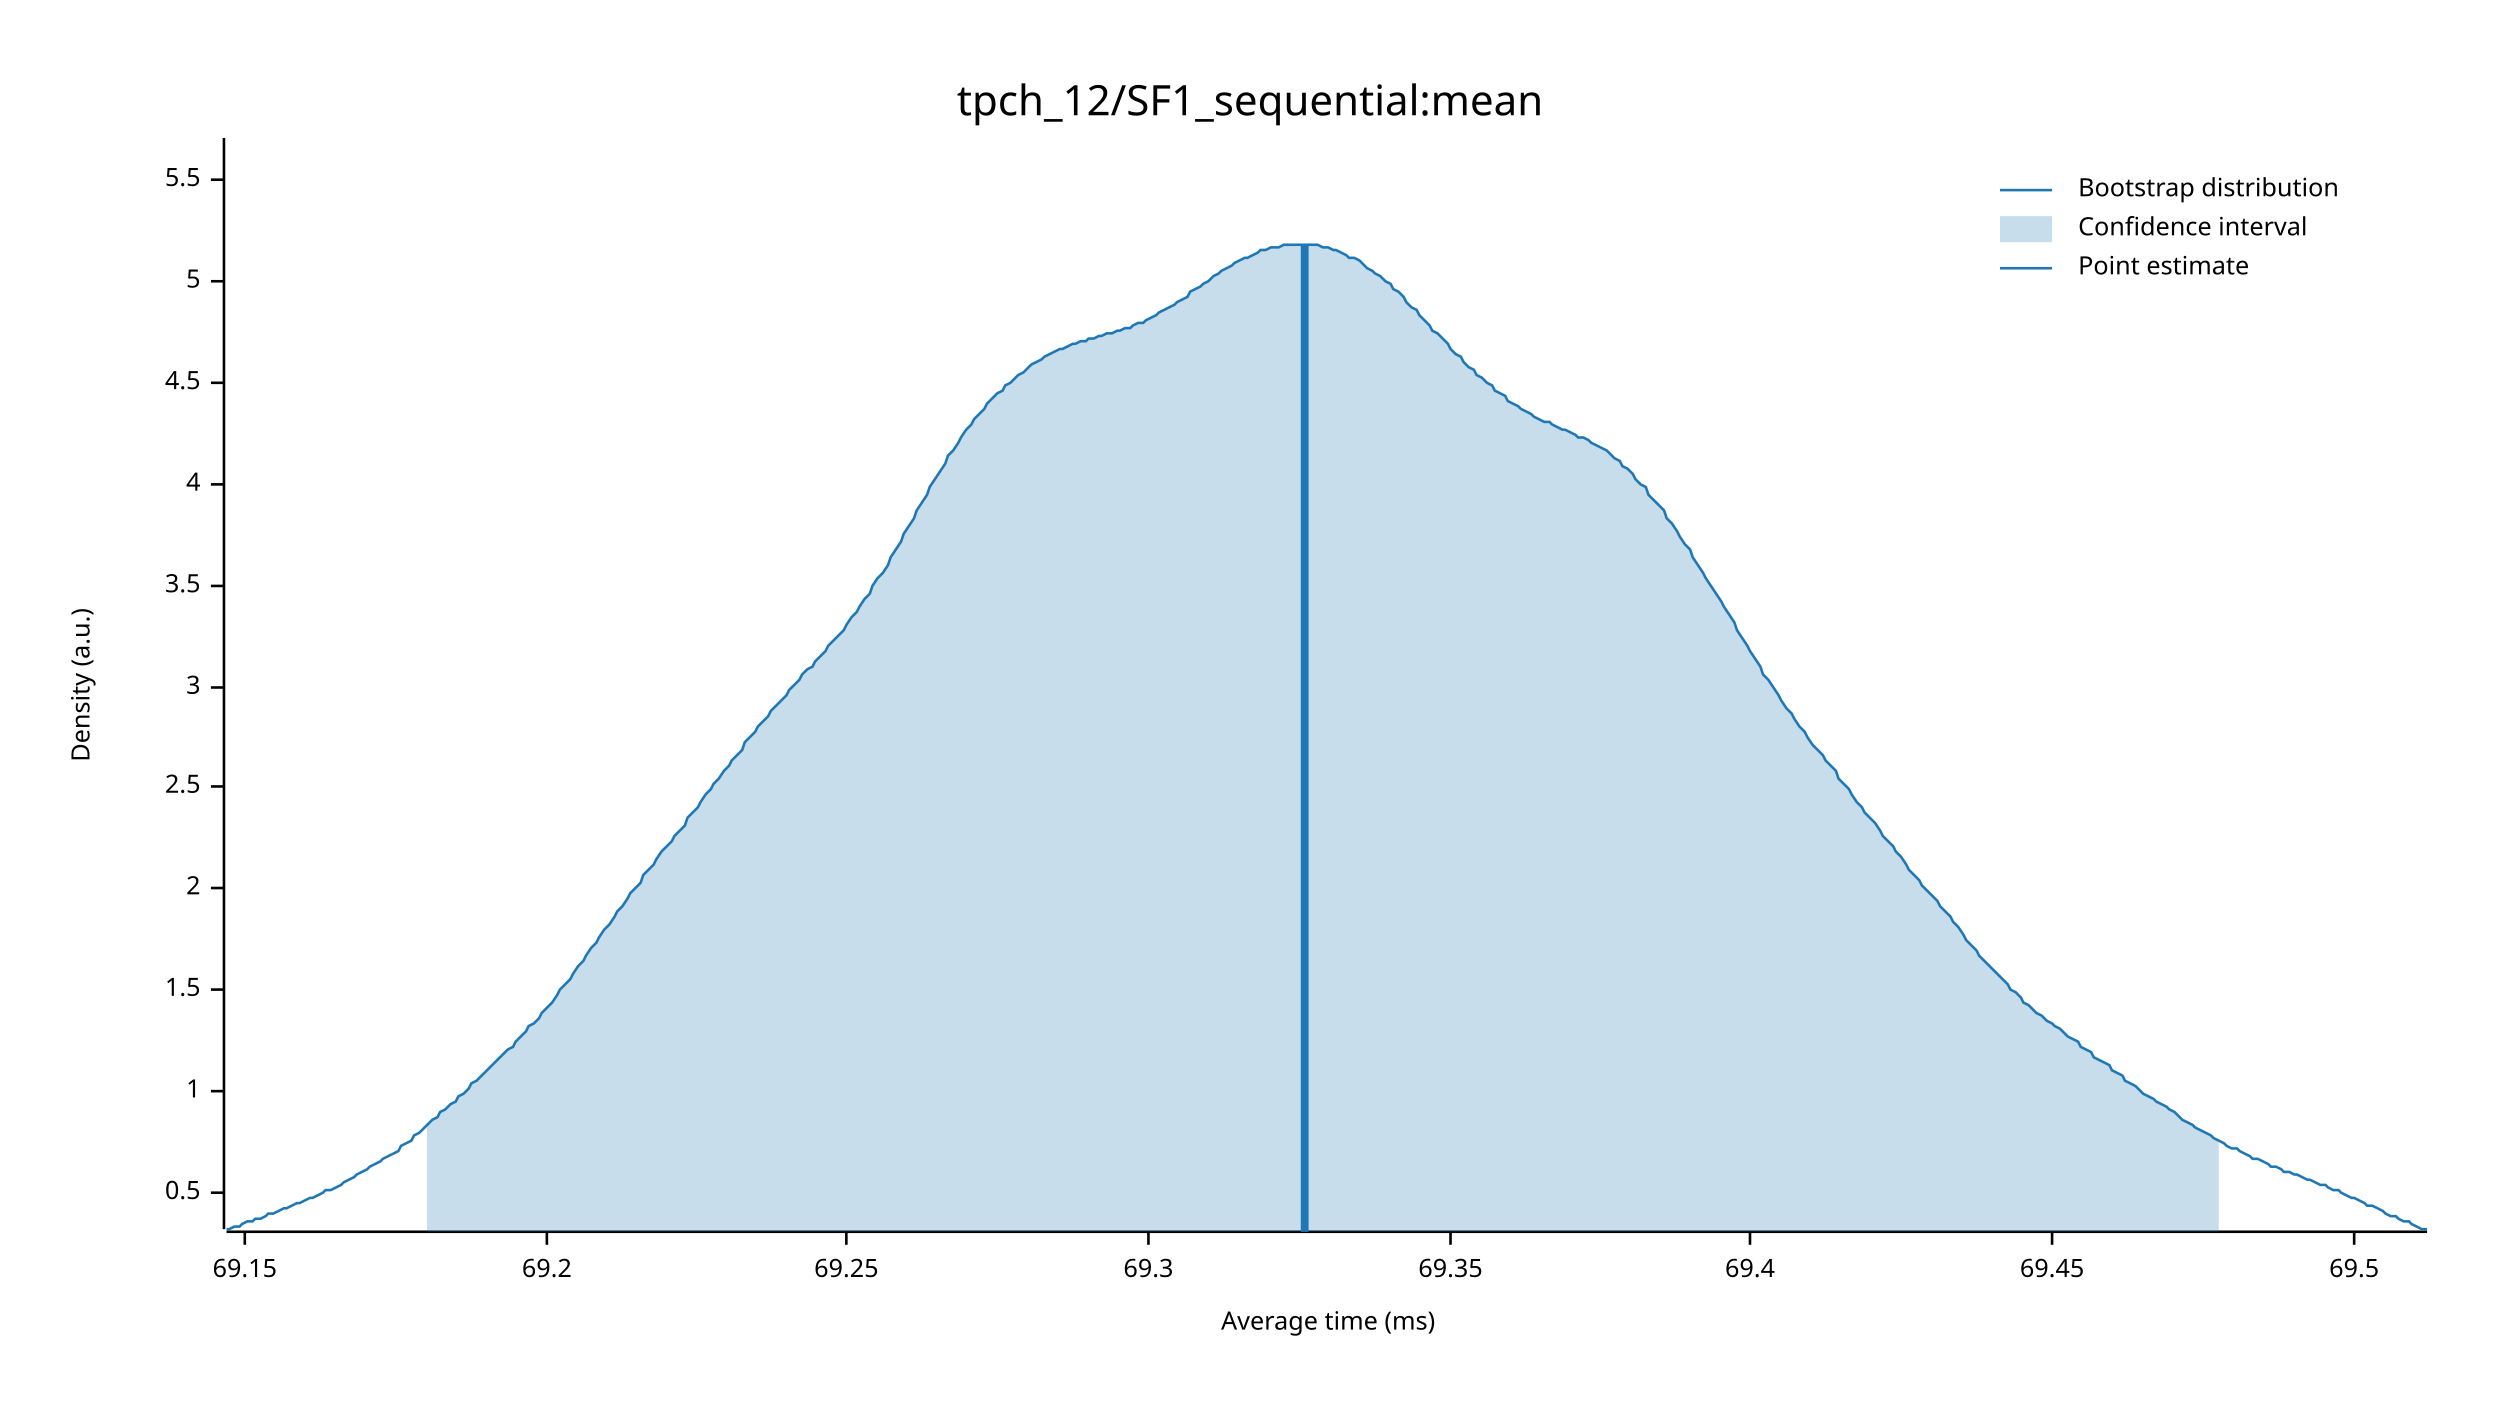
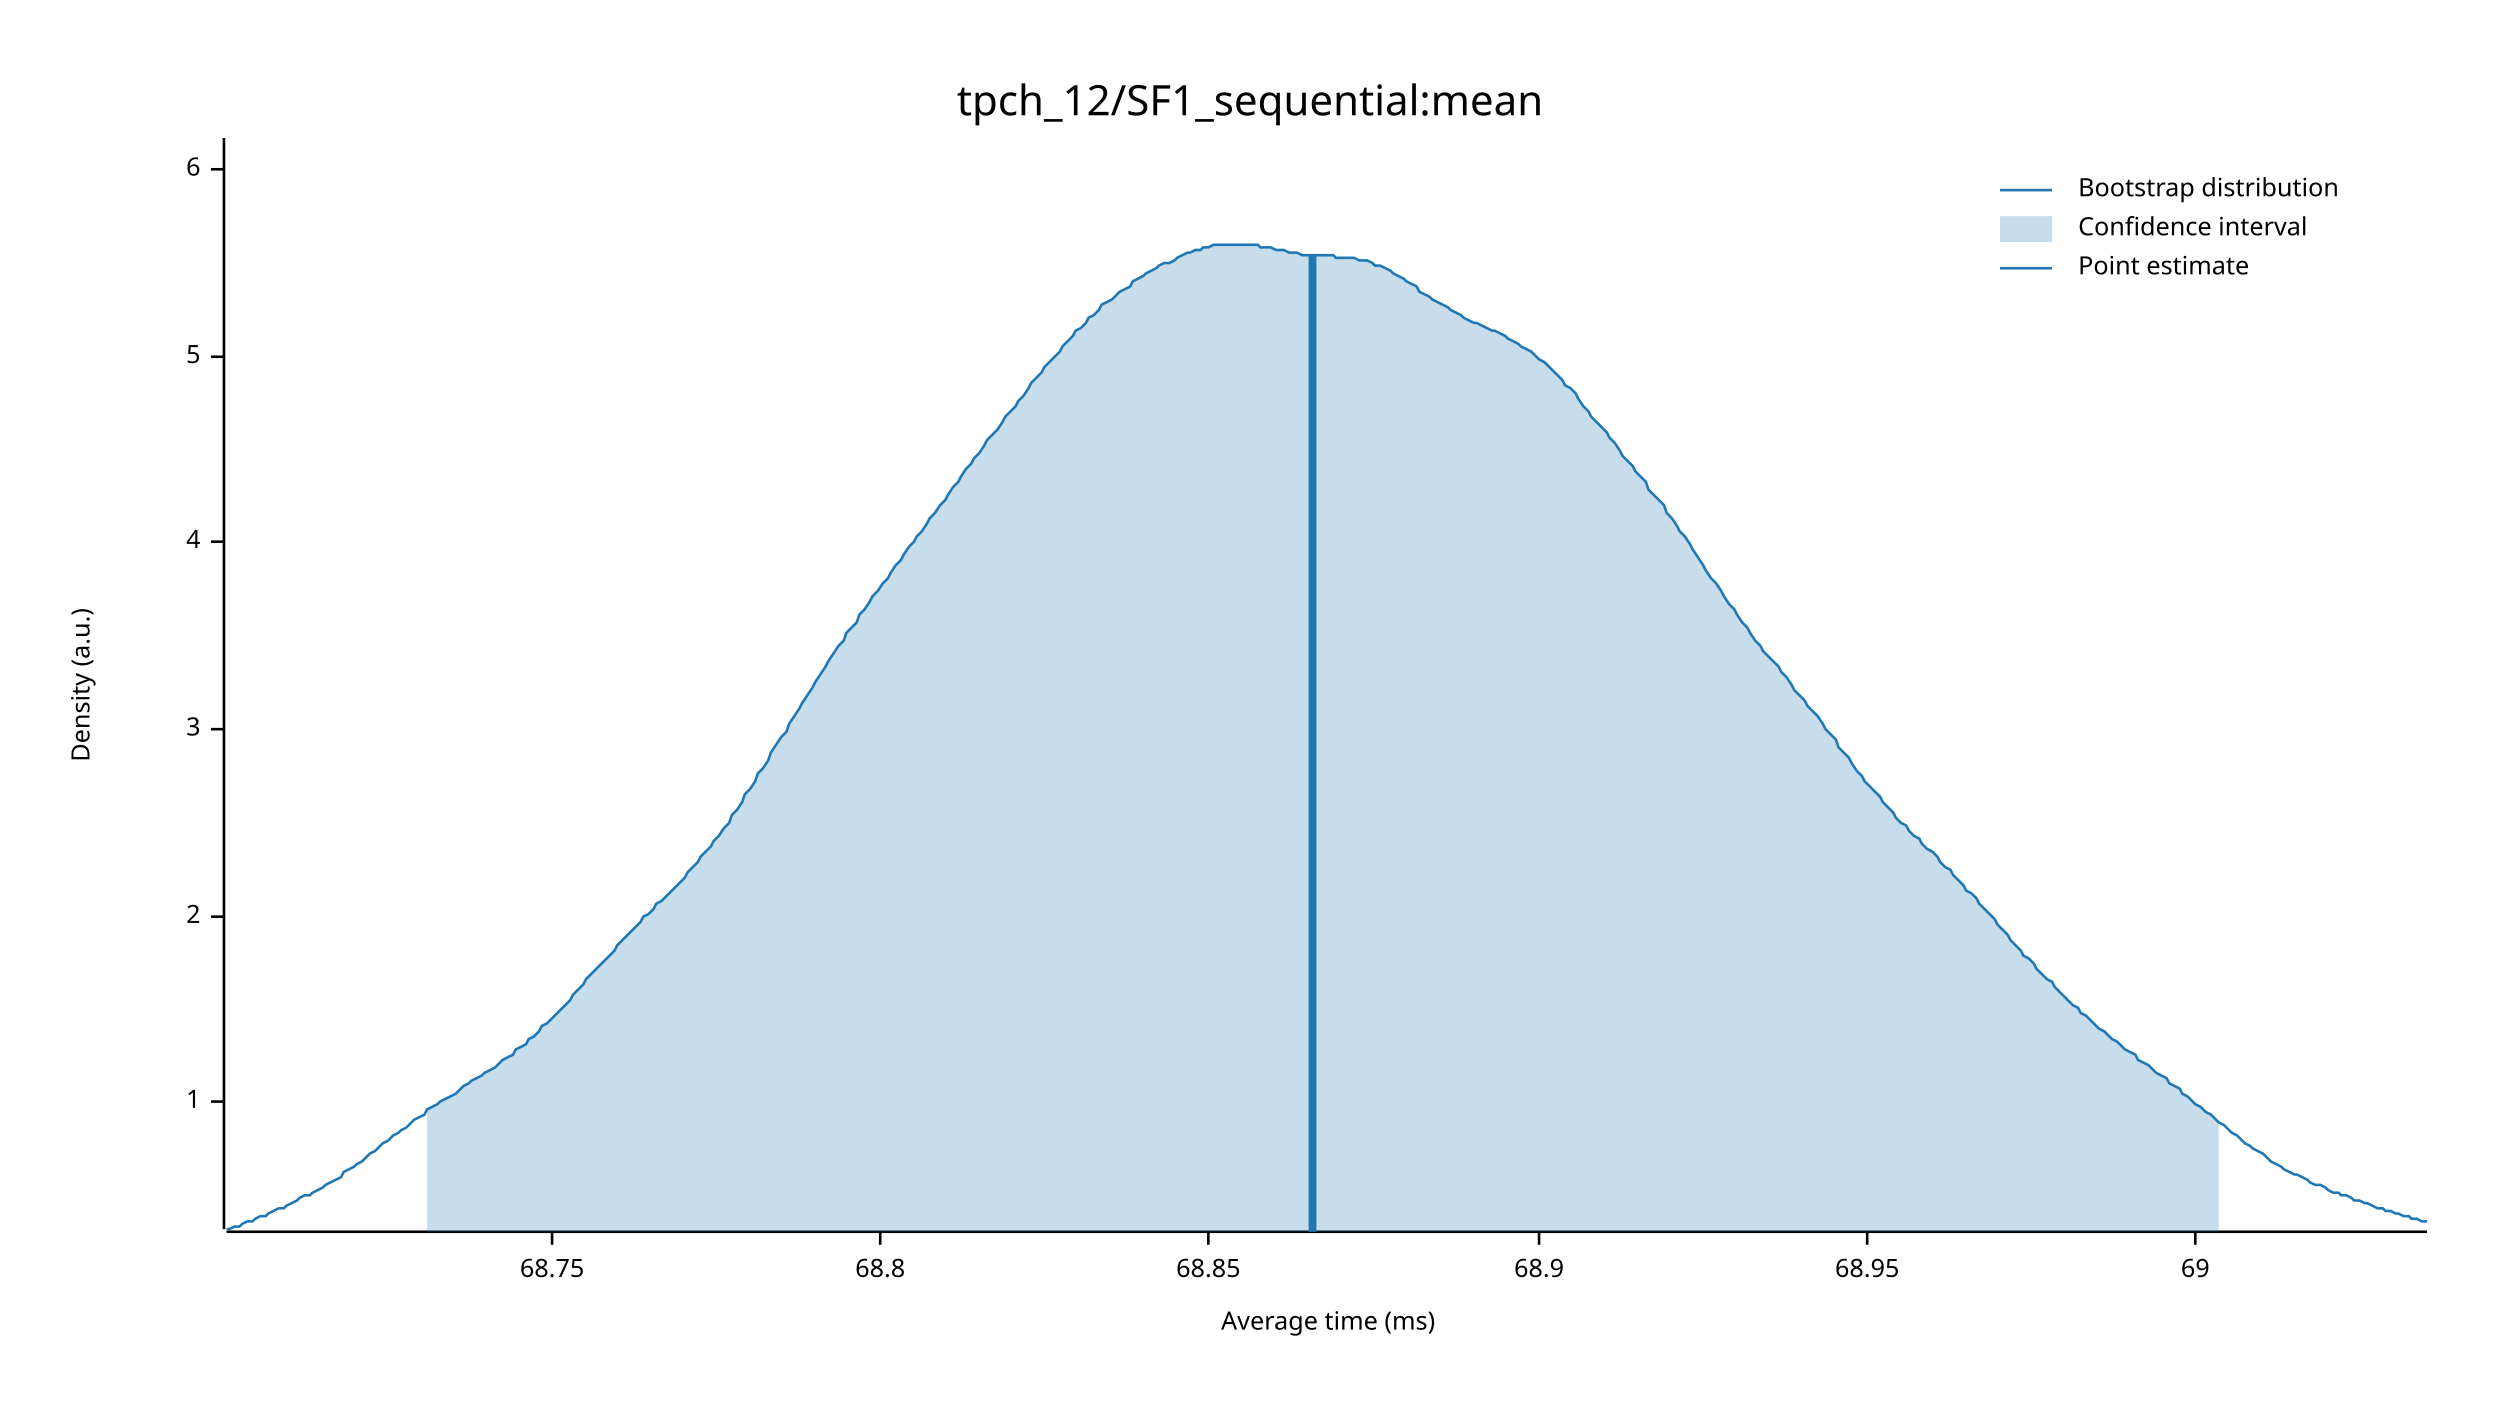
<svg xmlns="http://www.w3.org/2000/svg" width="960" height="540" viewBox="0 0 960 540">
  <text x="480" y="32" dy="0.76em" text-anchor="middle" font-family="sans-serif" font-size="16.129" opacity="1" fill="#000000">
tpch_12/SF1_sequential:mean
</text>
  <text x="27" y="263" dy="0.76em" text-anchor="middle" font-family="sans-serif" font-size="9.677" opacity="1" fill="#000000" transform="rotate(270, 27, 263)">
Density (a.u.)
</text>
  <text x="510" y="513" dy="-0.5ex" text-anchor="middle" font-family="sans-serif" font-size="9.677" opacity="1" fill="#000000">
Average time (ms)
</text>
  <polyline fill="none" opacity="1" stroke="#000000" stroke-width="1" points="86,53 86,472 " />
-   <text x="77" y="458" dy="0.5ex" text-anchor="end" font-family="sans-serif" font-size="9.677" opacity="1" fill="#000000">
- 0.5
- </text>
-   <polyline fill="none" opacity="1" stroke="#000000" stroke-width="1" points="81,458 86,458 " />
-   <text x="77" y="419" dy="0.5ex" text-anchor="end" font-family="sans-serif" font-size="9.677" opacity="1" fill="#000000">
+   <text x="77" y="423" dy="0.5ex" text-anchor="end" font-family="sans-serif" font-size="9.677" opacity="1" fill="#000000">
1
</text>
-   <polyline fill="none" opacity="1" stroke="#000000" stroke-width="1" points="81,419 86,419 " />
-   <text x="77" y="380" dy="0.5ex" text-anchor="end" font-family="sans-serif" font-size="9.677" opacity="1" fill="#000000">
- 1.5
- </text>
-   <polyline fill="none" opacity="1" stroke="#000000" stroke-width="1" points="81,380 86,380 " />
-   <text x="77" y="341" dy="0.5ex" text-anchor="end" font-family="sans-serif" font-size="9.677" opacity="1" fill="#000000">
+   <polyline fill="none" opacity="1" stroke="#000000" stroke-width="1" points="81,423 86,423 " />
+   <text x="77" y="352" dy="0.5ex" text-anchor="end" font-family="sans-serif" font-size="9.677" opacity="1" fill="#000000">
2
</text>
-   <polyline fill="none" opacity="1" stroke="#000000" stroke-width="1" points="81,341 86,341 " />
-   <text x="77" y="302" dy="0.5ex" text-anchor="end" font-family="sans-serif" font-size="9.677" opacity="1" fill="#000000">
- 2.5
- </text>
-   <polyline fill="none" opacity="1" stroke="#000000" stroke-width="1" points="81,302 86,302 " />
-   <text x="77" y="264" dy="0.5ex" text-anchor="end" font-family="sans-serif" font-size="9.677" opacity="1" fill="#000000">
+   <polyline fill="none" opacity="1" stroke="#000000" stroke-width="1" points="81,352 86,352 " />
+   <text x="77" y="280" dy="0.5ex" text-anchor="end" font-family="sans-serif" font-size="9.677" opacity="1" fill="#000000">
3
</text>
-   <polyline fill="none" opacity="1" stroke="#000000" stroke-width="1" points="81,264 86,264 " />
-   <text x="77" y="225" dy="0.5ex" text-anchor="end" font-family="sans-serif" font-size="9.677" opacity="1" fill="#000000">
- 3.5
- </text>
-   <polyline fill="none" opacity="1" stroke="#000000" stroke-width="1" points="81,225 86,225 " />
-   <text x="77" y="186" dy="0.5ex" text-anchor="end" font-family="sans-serif" font-size="9.677" opacity="1" fill="#000000">
+   <polyline fill="none" opacity="1" stroke="#000000" stroke-width="1" points="81,280 86,280 " />
+   <text x="77" y="208" dy="0.5ex" text-anchor="end" font-family="sans-serif" font-size="9.677" opacity="1" fill="#000000">
4
</text>
-   <polyline fill="none" opacity="1" stroke="#000000" stroke-width="1" points="81,186 86,186 " />
-   <text x="77" y="147" dy="0.5ex" text-anchor="end" font-family="sans-serif" font-size="9.677" opacity="1" fill="#000000">
- 4.5
- </text>
-   <polyline fill="none" opacity="1" stroke="#000000" stroke-width="1" points="81,147 86,147 " />
-   <text x="77" y="108" dy="0.5ex" text-anchor="end" font-family="sans-serif" font-size="9.677" opacity="1" fill="#000000">
+   <polyline fill="none" opacity="1" stroke="#000000" stroke-width="1" points="81,208 86,208 " />
+   <text x="77" y="137" dy="0.5ex" text-anchor="end" font-family="sans-serif" font-size="9.677" opacity="1" fill="#000000">
5
</text>
-   <polyline fill="none" opacity="1" stroke="#000000" stroke-width="1" points="81,108 86,108 " />
-   <text x="77" y="69" dy="0.5ex" text-anchor="end" font-family="sans-serif" font-size="9.677" opacity="1" fill="#000000">
- 5.5
+   <polyline fill="none" opacity="1" stroke="#000000" stroke-width="1" points="81,137 86,137 " />
+   <text x="77" y="65" dy="0.5ex" text-anchor="end" font-family="sans-serif" font-size="9.677" opacity="1" fill="#000000">
+ 6
</text>
-   <polyline fill="none" opacity="1" stroke="#000000" stroke-width="1" points="81,69 86,69 " />
+   <polyline fill="none" opacity="1" stroke="#000000" stroke-width="1" points="81,65 86,65 " />
  <polyline fill="none" opacity="1" stroke="#000000" stroke-width="1" points="87,473 932,473 " />
-   <text x="94" y="483" dy="0.76em" text-anchor="middle" font-family="sans-serif" font-size="9.677" opacity="1" fill="#000000">
- 69.15
+   <text x="212" y="483" dy="0.76em" text-anchor="middle" font-family="sans-serif" font-size="9.677" opacity="1" fill="#000000">
+ 68.75
</text>
-   <polyline fill="none" opacity="1" stroke="#000000" stroke-width="1" points="94,473 94,478 " />
-   <text x="210" y="483" dy="0.76em" text-anchor="middle" font-family="sans-serif" font-size="9.677" opacity="1" fill="#000000">
- 69.2
+   <polyline fill="none" opacity="1" stroke="#000000" stroke-width="1" points="212,473 212,478 " />
+   <text x="338" y="483" dy="0.76em" text-anchor="middle" font-family="sans-serif" font-size="9.677" opacity="1" fill="#000000">
+ 68.8
</text>
-   <polyline fill="none" opacity="1" stroke="#000000" stroke-width="1" points="210,473 210,478 " />
-   <text x="325" y="483" dy="0.76em" text-anchor="middle" font-family="sans-serif" font-size="9.677" opacity="1" fill="#000000">
- 69.25
+   <polyline fill="none" opacity="1" stroke="#000000" stroke-width="1" points="338,473 338,478 " />
+   <text x="464" y="483" dy="0.76em" text-anchor="middle" font-family="sans-serif" font-size="9.677" opacity="1" fill="#000000">
+ 68.85
</text>
-   <polyline fill="none" opacity="1" stroke="#000000" stroke-width="1" points="325,473 325,478 " />
-   <text x="441" y="483" dy="0.76em" text-anchor="middle" font-family="sans-serif" font-size="9.677" opacity="1" fill="#000000">
- 69.3
+   <polyline fill="none" opacity="1" stroke="#000000" stroke-width="1" points="464,473 464,478 " />
+   <text x="591" y="483" dy="0.76em" text-anchor="middle" font-family="sans-serif" font-size="9.677" opacity="1" fill="#000000">
+ 68.9
</text>
-   <polyline fill="none" opacity="1" stroke="#000000" stroke-width="1" points="441,473 441,478 " />
-   <text x="557" y="483" dy="0.76em" text-anchor="middle" font-family="sans-serif" font-size="9.677" opacity="1" fill="#000000">
- 69.35
+   <polyline fill="none" opacity="1" stroke="#000000" stroke-width="1" points="591,473 591,478 " />
+   <text x="717" y="483" dy="0.76em" text-anchor="middle" font-family="sans-serif" font-size="9.677" opacity="1" fill="#000000">
+ 68.95
</text>
-   <polyline fill="none" opacity="1" stroke="#000000" stroke-width="1" points="557,473 557,478 " />
-   <text x="672" y="483" dy="0.76em" text-anchor="middle" font-family="sans-serif" font-size="9.677" opacity="1" fill="#000000">
- 69.4
+   <polyline fill="none" opacity="1" stroke="#000000" stroke-width="1" points="717,473 717,478 " />
+   <text x="843" y="483" dy="0.76em" text-anchor="middle" font-family="sans-serif" font-size="9.677" opacity="1" fill="#000000">
+ 69
</text>
-   <polyline fill="none" opacity="1" stroke="#000000" stroke-width="1" points="672,473 672,478 " />
-   <text x="788" y="483" dy="0.76em" text-anchor="middle" font-family="sans-serif" font-size="9.677" opacity="1" fill="#000000">
- 69.45
- </text>
-   <polyline fill="none" opacity="1" stroke="#000000" stroke-width="1" points="788,473 788,478 " />
-   <text x="904" y="483" dy="0.76em" text-anchor="middle" font-family="sans-serif" font-size="9.677" opacity="1" fill="#000000">
- 69.5
- </text>
-   <polyline fill="none" opacity="1" stroke="#000000" stroke-width="1" points="904,473 904,478 " />
-   <polyline fill="none" opacity="1" stroke="#1F78B4" stroke-width="1" points="87,472 88,472 90,471 92,471 93,470 95,469 97,469 98,468 100,468 102,467 103,466 105,466 107,465 109,464 110,464 112,463 114,462 115,462 117,461 119,460 120,460 122,459 124,458 125,457 127,457 129,456 131,455 132,454 134,453 136,452 137,451 139,450 141,449 142,448 144,447 146,446 147,445 149,444 151,443 153,442 154,440 156,439 158,438 159,436 161,435 163,433 164,432 166,430 168,429 169,427 171,426 173,424 175,423 176,421 178,420 180,418 181,416 183,415 185,413 186,412 188,410 190,408 191,407 193,405 195,403 197,402 198,400 200,398 202,396 203,394 205,393 207,391 208,389 210,387 212,385 214,382 215,380 217,378 219,376 220,374 222,371 224,369 225,367 227,364 229,362 230,360 232,357 234,355 236,352 237,350 239,348 241,345 242,343 244,341 246,339 247,336 249,334 251,332 252,330 254,327 256,325 258,323 259,321 261,319 263,317 264,314 266,312 268,310 269,308 271,305 273,303 274,301 276,299 278,296 280,294 281,292 283,290 285,288 286,285 288,283 290,281 291,279 293,277 295,275 296,273 298,271 300,269 302,267 303,265 305,263 307,261 308,259 310,257 312,256 313,254 315,252 317,250 318,248 320,246 322,244 324,242 325,240 327,237 329,235 330,233 332,230 334,228 335,225 337,222 339,220 341,217 342,214 344,211 346,208 347,205 349,202 351,199 352,196 354,193 356,190 357,187 359,184 361,181 363,178 364,175 366,173 368,170 369,168 371,165 373,163 374,161 376,159 378,157 379,155 381,153 383,151 385,150 386,148 388,147 390,145 391,144 393,143 395,141 396,140 398,139 400,138 401,137 403,136 405,135 407,134 408,134 410,133 412,132 413,132 415,131 417,131 418,130 420,130 422,129 423,129 425,128 427,128 429,127 430,127 432,126 434,126 435,125 437,124 439,124 440,123 442,122 444,121 445,120 447,119 449,118 451,117 452,116 454,115 456,114 457,112 459,111 461,110 462,109 464,108 466,106 468,105 469,104 471,103 473,102 474,101 476,100 478,99 479,99 481,98 483,97 484,96 486,96 488,95 490,95 491,95 493,94 495,94 496,94 498,94 500,94 501,94 503,94 505,94 506,94 508,95 510,95 512,96 513,96 515,97 517,98 518,99 520,99 522,100 523,101 525,103 527,104 528,105 530,106 532,108 534,109 535,111 537,112 539,114 540,116 542,118 544,119 545,121 547,123 549,125 550,127 552,128 554,130 556,132 557,134 559,136 561,137 562,139 564,141 566,142 567,144 569,145 571,147 573,148 574,150 576,151 578,152 579,154 581,155 583,156 584,157 586,158 588,159 589,160 591,161 593,162 595,162 596,163 598,164 600,165 601,165 603,166 605,167 606,168 608,168 610,169 611,170 613,171 615,172 617,173 618,174 620,176 622,177 623,179 625,180 627,182 628,184 630,186 632,187 633,190 635,192 637,194 639,196 640,199 642,201 644,204 645,206 647,209 649,211 650,214 652,217 654,220 655,222 657,225 659,228 661,231 662,233 664,236 666,239 667,242 669,245 671,248 672,250 674,253 676,256 677,259 679,261 681,264 683,267 684,269 686,272 688,274 689,276 691,279 693,281 694,283 696,286 698,288 700,290 701,292 703,294 705,296 706,299 708,301 710,303 711,305 713,308 715,310 716,312 718,314 720,316 722,319 723,321 725,323 727,325 728,327 730,329 732,332 733,334 735,336 737,338 738,340 740,342 742,344 744,346 745,348 747,350 749,352 750,354 752,356 754,359 755,361 757,363 759,365 760,367 762,369 764,371 766,373 767,374 769,376 771,378 772,380 774,381 776,383 777,385 779,386 781,388 782,389 784,390 786,392 788,393 789,394 791,395 793,397 794,398 796,399 798,400 799,402 801,403 803,404 804,406 806,407 808,408 810,409 811,411 813,412 815,413 816,415 818,416 820,417 821,418 823,420 825,421 827,422 828,423 830,424 832,425 833,426 835,427 837,429 838,430 840,431 842,432 843,433 845,434 847,435 849,436 850,437 852,438 854,439 855,440 857,441 859,441 860,442 862,443 864,444 865,445 867,445 869,446 871,447 872,448 874,448 876,449 877,450 879,450 881,451 882,451 884,452 886,453 887,453 889,454 891,455 893,455 894,456 896,457 898,457 899,458 901,459 903,460 904,460 906,461 908,462 909,463 911,463 913,464 915,465 916,466 918,467 920,467 921,468 923,469 925,469 926,470 928,471 930,472 932,472 " />
-   <polygon opacity="0.25" fill="#1F78B4" points="164,432 166,430 168,429 169,427 171,426 173,424 175,423 176,421 178,420 180,418 181,416 183,415 185,413 186,412 188,410 190,408 191,407 193,405 195,403 197,402 198,400 200,398 202,396 203,394 205,393 207,391 208,389 210,387 212,385 214,382 215,380 217,378 219,376 220,374 222,371 224,369 225,367 227,364 229,362 230,360 232,357 234,355 236,352 237,350 239,348 241,345 242,343 244,341 246,339 247,336 249,334 251,332 252,330 254,327 256,325 258,323 259,321 261,319 263,317 264,314 266,312 268,310 269,308 271,305 273,303 274,301 276,299 278,296 280,294 281,292 283,290 285,288 286,285 288,283 290,281 291,279 293,277 295,275 296,273 298,271 300,269 302,267 303,265 305,263 307,261 308,259 310,257 312,256 313,254 315,252 317,250 318,248 320,246 322,244 324,242 325,240 327,237 329,235 330,233 332,230 334,228 335,225 337,222 339,220 341,217 342,214 344,211 346,208 347,205 349,202 351,199 352,196 354,193 356,190 357,187 359,184 361,181 363,178 364,175 366,173 368,170 369,168 371,165 373,163 374,161 376,159 378,157 379,155 381,153 383,151 385,150 386,148 388,147 390,145 391,144 393,143 395,141 396,140 398,139 400,138 401,137 403,136 405,135 407,134 408,134 410,133 412,132 413,132 415,131 417,131 418,130 420,130 422,129 423,129 425,128 427,128 429,127 430,127 432,126 434,126 435,125 437,124 439,124 440,123 442,122 444,121 445,120 447,119 449,118 451,117 452,116 454,115 456,114 457,112 459,111 461,110 462,109 464,108 466,106 468,105 469,104 471,103 473,102 474,101 476,100 478,99 479,99 481,98 483,97 484,96 486,96 488,95 490,95 491,95 493,94 495,94 496,94 498,94 500,94 501,94 503,94 505,94 506,94 508,95 510,95 512,96 513,96 515,97 517,98 518,99 520,99 522,100 523,101 525,103 527,104 528,105 530,106 532,108 534,109 535,111 537,112 539,114 540,116 542,118 544,119 545,121 547,123 549,125 550,127 552,128 554,130 556,132 557,134 559,136 561,137 562,139 564,141 566,142 567,144 569,145 571,147 573,148 574,150 576,151 578,152 579,154 581,155 583,156 584,157 586,158 588,159 589,160 591,161 593,162 595,162 596,163 598,164 600,165 601,165 603,166 605,167 606,168 608,168 610,169 611,170 613,171 615,172 617,173 618,174 620,176 622,177 623,179 625,180 627,182 628,184 630,186 632,187 633,190 635,192 637,194 639,196 640,199 642,201 644,204 645,206 647,209 649,211 650,214 652,217 654,220 655,222 657,225 659,228 661,231 662,233 664,236 666,239 667,242 669,245 671,248 672,250 674,253 676,256 677,259 679,261 681,264 683,267 684,269 686,272 688,274 689,276 691,279 693,281 694,283 696,286 698,288 700,290 701,292 703,294 705,296 706,299 708,301 710,303 711,305 713,308 715,310 716,312 718,314 720,316 722,319 723,321 725,323 727,325 728,327 730,329 732,332 733,334 735,336 737,338 738,340 740,342 742,344 744,346 745,348 747,350 749,352 750,354 752,356 754,359 755,361 757,363 759,365 760,367 762,369 764,371 766,373 767,374 769,376 771,378 772,380 774,381 776,383 777,385 779,386 781,388 782,389 784,390 786,392 788,393 789,394 791,395 793,397 794,398 796,399 798,400 799,402 801,403 803,404 804,406 806,407 808,408 810,409 811,411 813,412 815,413 816,415 818,416 820,417 821,418 823,420 825,421 827,422 828,423 830,424 832,425 833,426 835,427 837,429 838,430 840,431 842,432 843,433 845,434 847,435 849,436 850,437 852,438 852,473 164,473 " />
-   <polyline fill="none" opacity="1" stroke="#1F78B4" stroke-width="3" points="501,473 501,94 " />
+   <polyline fill="none" opacity="1" stroke="#000000" stroke-width="1" points="843,473 843,478 " />
+   <polyline fill="none" opacity="1" stroke="#1F78B4" stroke-width="1" points="87,472 88,472 90,471 92,471 93,470 95,469 97,469 98,468 100,467 102,467 103,466 105,465 107,464 109,464 110,463 112,462 114,461 115,460 117,459 119,459 120,458 122,457 124,456 125,455 127,454 129,453 131,452 132,450 134,449 136,448 137,447 139,446 141,444 142,443 144,442 146,440 147,439 149,438 151,436 153,435 154,434 156,433 158,431 159,430 161,429 163,428 164,426 166,425 168,424 169,423 171,422 173,421 175,420 176,419 178,417 180,416 181,415 183,414 185,413 186,412 188,411 190,410 191,409 193,407 195,406 197,405 198,403 200,402 202,401 203,399 205,398 207,396 208,394 210,393 212,391 214,389 215,388 217,386 219,384 220,382 222,380 224,378 225,376 227,374 229,372 230,371 232,369 234,367 236,365 237,363 239,361 241,359 242,358 244,356 246,354 247,352 249,351 251,349 252,347 254,346 256,344 258,342 259,341 261,339 263,337 264,335 266,333 268,331 269,329 271,327 273,325 274,323 276,321 278,318 280,316 281,313 283,311 285,308 286,305 288,303 290,300 291,297 293,295 295,292 296,289 298,286 300,283 302,281 303,278 305,275 307,272 308,270 310,267 312,264 313,262 315,259 317,256 318,254 320,251 322,248 324,246 325,243 327,241 329,239 330,236 332,234 334,231 335,229 337,227 339,224 341,222 342,220 344,217 346,215 347,213 349,210 351,208 352,206 354,204 356,201 357,199 359,197 361,194 363,192 364,190 366,187 368,185 369,183 371,180 373,178 374,176 376,174 378,171 379,169 381,167 383,165 385,162 386,160 388,158 390,156 391,154 393,152 395,149 396,147 398,145 400,143 401,141 403,139 405,137 407,135 408,133 410,131 412,129 413,127 415,126 417,124 418,122 420,121 422,119 423,117 425,116 427,115 429,113 430,112 432,111 434,110 435,108 437,107 439,106 440,105 442,104 444,103 445,102 447,101 449,101 451,100 452,99 454,98 456,97 457,97 459,96 461,96 462,95 464,95 466,94 468,94 469,94 471,94 473,94 474,94 476,94 478,94 479,94 481,94 483,94 484,95 486,95 488,95 490,96 491,96 493,96 495,97 496,97 498,97 500,98 501,98 503,98 505,98 506,98 508,98 510,98 512,98 513,99 515,99 517,99 518,99 520,99 522,100 523,100 525,100 527,101 528,102 530,102 532,103 534,104 535,105 537,106 539,107 540,108 542,109 544,110 545,112 547,113 549,114 550,115 552,116 554,117 556,118 557,119 559,120 561,121 562,122 564,123 566,124 567,124 569,125 571,126 573,127 574,127 576,128 578,129 579,130 581,131 583,132 584,133 586,134 588,135 589,136 591,138 593,139 595,141 596,142 598,144 600,146 601,148 603,149 605,151 606,153 608,156 610,158 611,160 613,162 615,164 617,166 618,168 620,170 622,173 623,175 625,177 627,179 628,181 630,183 632,185 633,188 635,190 637,192 639,194 640,197 642,199 644,202 645,204 647,206 649,209 650,211 652,214 654,217 655,219 657,222 659,224 661,227 662,229 664,232 666,234 667,236 669,239 671,241 672,243 674,246 676,248 677,250 679,252 681,254 683,256 684,258 686,260 688,263 689,265 691,267 693,269 694,271 696,273 698,275 700,278 701,280 703,282 705,284 706,287 708,289 710,291 711,293 713,296 715,298 716,300 718,302 720,304 722,306 723,308 725,310 727,312 728,314 730,316 732,317 733,319 735,321 737,322 738,324 740,326 742,327 744,329 745,331 747,333 749,334 750,336 752,338 754,340 755,342 757,343 759,345 760,347 762,349 764,351 766,353 767,355 769,357 771,359 772,361 774,363 776,365 777,367 779,368 781,370 782,372 784,374 786,376 788,377 789,379 791,381 793,383 794,384 796,386 798,387 799,389 801,390 803,392 804,393 806,395 808,396 810,398 811,399 813,400 815,402 816,403 818,404 820,405 821,407 823,408 825,409 827,411 828,412 830,413 832,414 833,416 835,417 837,418 838,420 840,421 842,423 843,424 845,425 847,427 849,428 850,429 852,431 854,432 855,433 857,435 859,436 860,437 862,439 864,440 865,441 867,442 869,443 871,445 872,446 874,447 876,448 877,449 879,450 881,451 882,451 884,452 886,453 887,454 889,455 891,455 893,456 894,457 896,458 898,458 899,459 901,459 903,460 904,461 906,461 908,462 909,462 911,463 913,464 915,464 916,465 918,465 920,466 921,466 923,467 925,467 926,468 928,468 930,469 932,469 " />
+   <polygon opacity="0.25" fill="#1F78B4" points="164,426 166,425 168,424 169,423 171,422 173,421 175,420 176,419 178,417 180,416 181,415 183,414 185,413 186,412 188,411 190,410 191,409 193,407 195,406 197,405 198,403 200,402 202,401 203,399 205,398 207,396 208,394 210,393 212,391 214,389 215,388 217,386 219,384 220,382 222,380 224,378 225,376 227,374 229,372 230,371 232,369 234,367 236,365 237,363 239,361 241,359 242,358 244,356 246,354 247,352 249,351 251,349 252,347 254,346 256,344 258,342 259,341 261,339 263,337 264,335 266,333 268,331 269,329 271,327 273,325 274,323 276,321 278,318 280,316 281,313 283,311 285,308 286,305 288,303 290,300 291,297 293,295 295,292 296,289 298,286 300,283 302,281 303,278 305,275 307,272 308,270 310,267 312,264 313,262 315,259 317,256 318,254 320,251 322,248 324,246 325,243 327,241 329,239 330,236 332,234 334,231 335,229 337,227 339,224 341,222 342,220 344,217 346,215 347,213 349,210 351,208 352,206 354,204 356,201 357,199 359,197 361,194 363,192 364,190 366,187 368,185 369,183 371,180 373,178 374,176 376,174 378,171 379,169 381,167 383,165 385,162 386,160 388,158 390,156 391,154 393,152 395,149 396,147 398,145 400,143 401,141 403,139 405,137 407,135 408,133 410,131 412,129 413,127 415,126 417,124 418,122 420,121 422,119 423,117 425,116 427,115 429,113 430,112 432,111 434,110 435,108 437,107 439,106 440,105 442,104 444,103 445,102 447,101 449,101 451,100 452,99 454,98 456,97 457,97 459,96 461,96 462,95 464,95 466,94 468,94 469,94 471,94 473,94 474,94 476,94 478,94 479,94 481,94 483,94 484,95 486,95 488,95 490,96 491,96 493,96 495,97 496,97 498,97 500,98 501,98 503,98 505,98 506,98 508,98 510,98 512,98 513,99 515,99 517,99 518,99 520,99 522,100 523,100 525,100 527,101 528,102 530,102 532,103 534,104 535,105 537,106 539,107 540,108 542,109 544,110 545,112 547,113 549,114 550,115 552,116 554,117 556,118 557,119 559,120 561,121 562,122 564,123 566,124 567,124 569,125 571,126 573,127 574,127 576,128 578,129 579,130 581,131 583,132 584,133 586,134 588,135 589,136 591,138 593,139 595,141 596,142 598,144 600,146 601,148 603,149 605,151 606,153 608,156 610,158 611,160 613,162 615,164 617,166 618,168 620,170 622,173 623,175 625,177 627,179 628,181 630,183 632,185 633,188 635,190 637,192 639,194 640,197 642,199 644,202 645,204 647,206 649,209 650,211 652,214 654,217 655,219 657,222 659,224 661,227 662,229 664,232 666,234 667,236 669,239 671,241 672,243 674,246 676,248 677,250 679,252 681,254 683,256 684,258 686,260 688,263 689,265 691,267 693,269 694,271 696,273 698,275 700,278 701,280 703,282 705,284 706,287 708,289 710,291 711,293 713,296 715,298 716,300 718,302 720,304 722,306 723,308 725,310 727,312 728,314 730,316 732,317 733,319 735,321 737,322 738,324 740,326 742,327 744,329 745,331 747,333 749,334 750,336 752,338 754,340 755,342 757,343 759,345 760,347 762,349 764,351 766,353 767,355 769,357 771,359 772,361 774,363 776,365 777,367 779,368 781,370 782,372 784,374 786,376 788,377 789,379 791,381 793,383 794,384 796,386 798,387 799,389 801,390 803,392 804,393 806,395 808,396 810,398 811,399 813,400 815,402 816,403 818,404 820,405 821,407 823,408 825,409 827,411 828,412 830,413 832,414 833,416 835,417 837,418 838,420 840,421 842,423 843,424 845,425 847,427 849,428 850,429 852,431 852,473 164,473 " />
+   <polyline fill="none" opacity="1" stroke="#1F78B4" stroke-width="3" points="504,473 504,98 " />
  <text x="798" y="68" dy="0.76em" text-anchor="start" font-family="sans-serif" font-size="9.677" opacity="1" fill="#000000">
Bootstrap distribution
</text>
  <text x="798" y="83" dy="0.76em" text-anchor="start" font-family="sans-serif" font-size="9.677" opacity="1" fill="#000000">
Confidence interval
</text>
  <text x="798" y="98" dy="0.76em" text-anchor="start" font-family="sans-serif" font-size="9.677" opacity="1" fill="#000000">
Point estimate
</text>
  <polyline fill="none" opacity="1" stroke="#1F78B4" stroke-width="1" points="768,73 788,73 " />
  <rect x="768" y="83" width="20" height="10" opacity="0.25" fill="#1F78B4" stroke="none" />
  <polyline fill="none" opacity="1" stroke="#1F78B4" stroke-width="1" points="768,103 788,103 " />
</svg>
